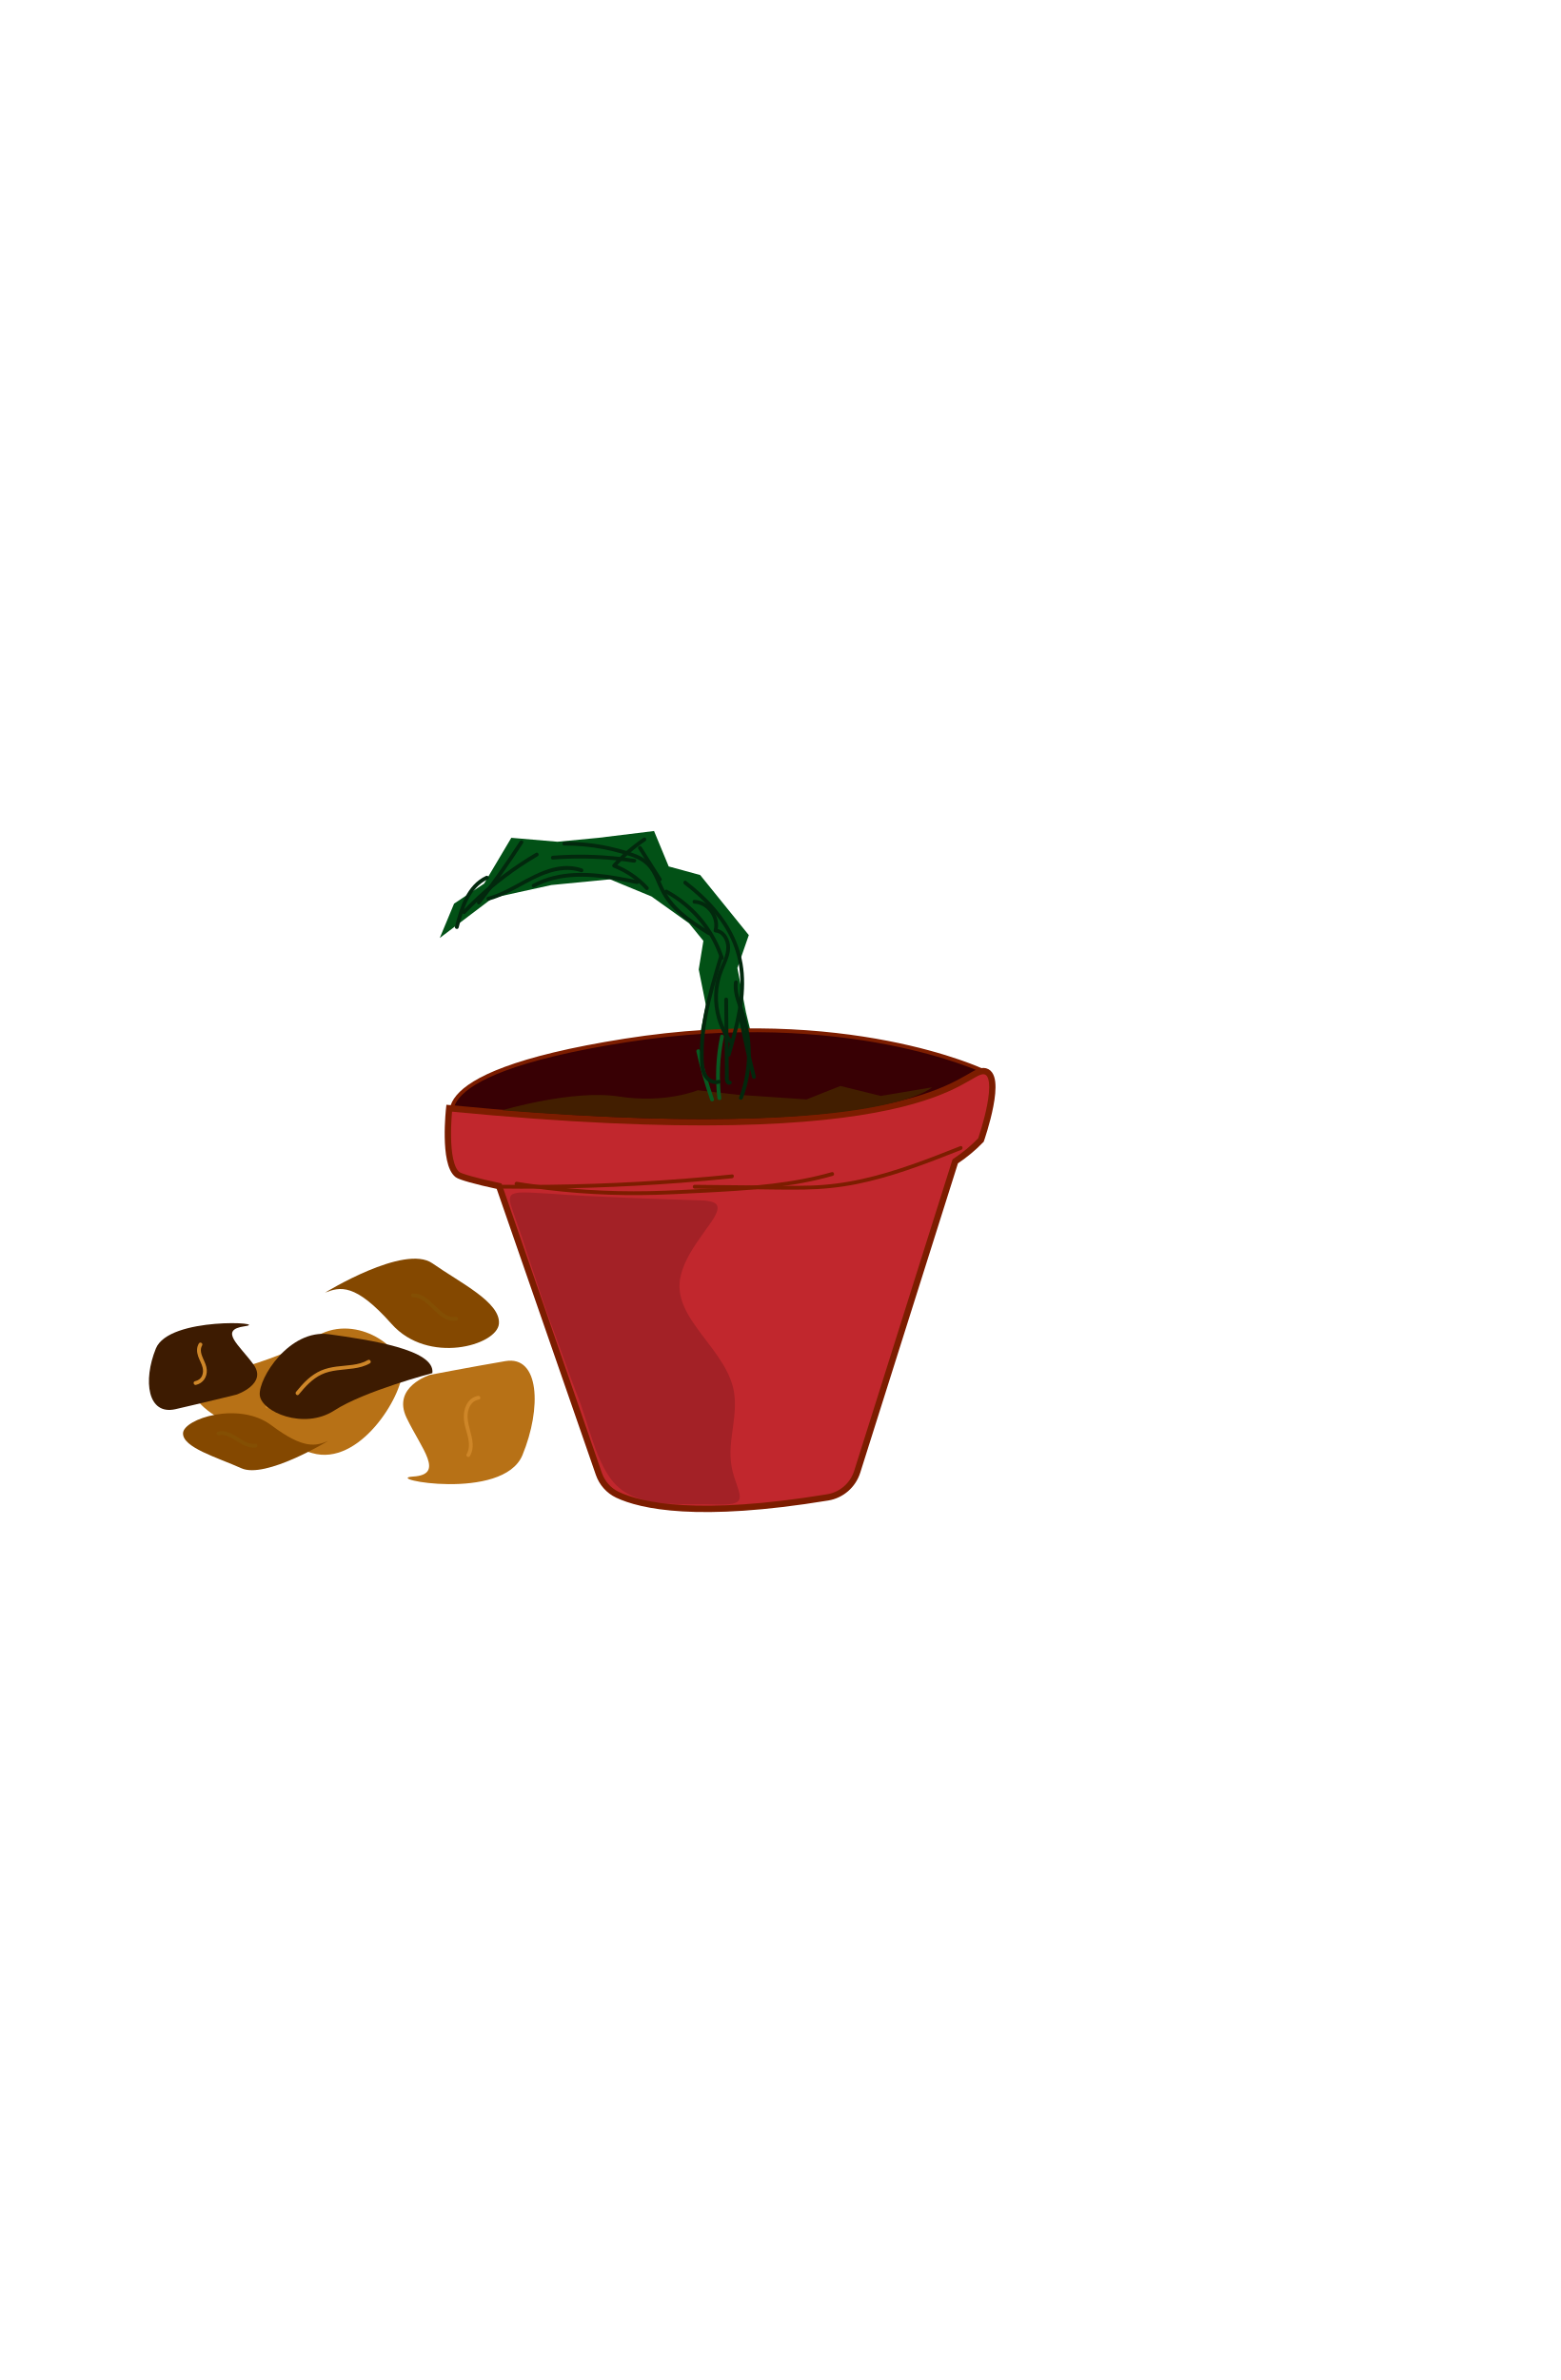
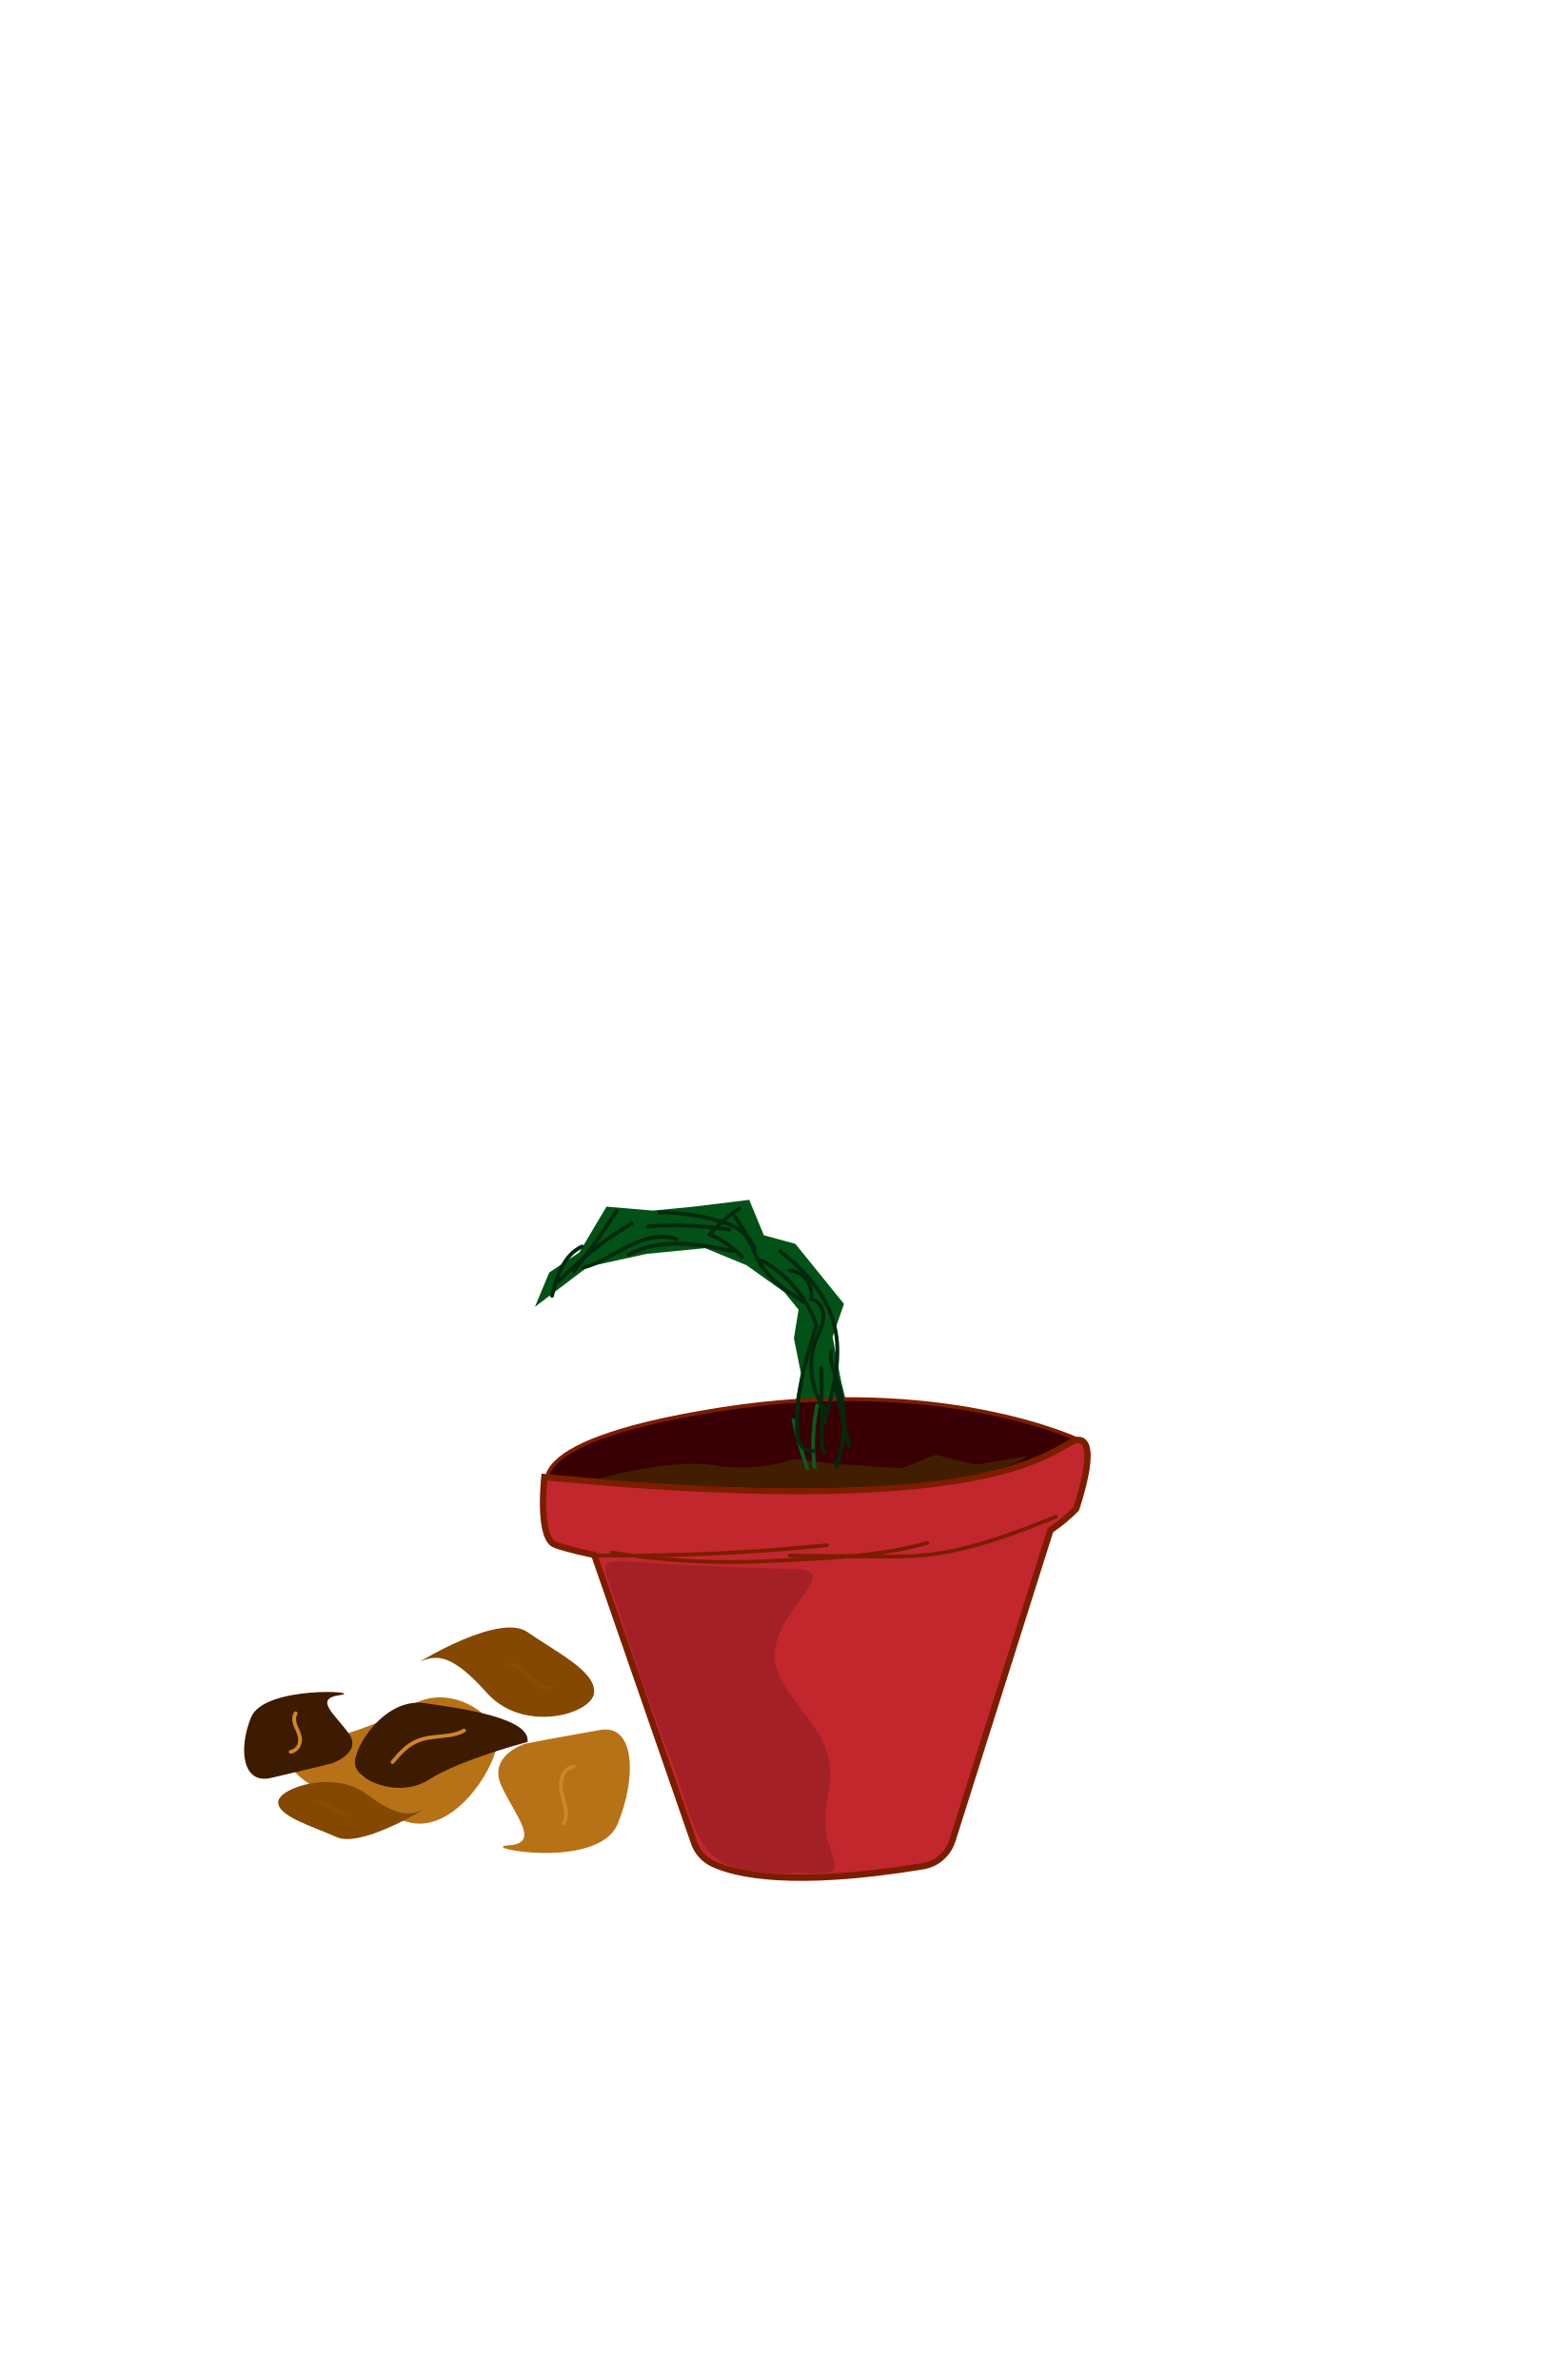
<svg xmlns="http://www.w3.org/2000/svg" id="Camada_2" data-name="Camada 2" viewBox="0 0 1231.79 1878.39">
  <defs>
    <style>
      .cls-1 {
+         fill: none;
+       }
+ 
+       .cls-2 {
        fill: #844800;
      }

-       .cls-2 {
+       .cls-3 {
        fill: #380004;
        stroke-width: 3px;
      }

-       .cls-2, .cls-3 {
+       .cls-3, .cls-4 {
        stroke: #7c1d00;
        stroke-miterlimit: 10;
      }

-       .cls-4 {
+       .cls-5 {
        fill: #02280d;
      }

-       .cls-5 {
+       .cls-6 {
        fill: #075b21;
      }

-       .cls-6 {
+       .cls-7 {
        fill: #7c1d00;
      }

-       .cls-3 {
+       .cls-4 {
        fill: #c1272d;
        stroke-width: 5px;
      }

-       .cls-7 {
+       .cls-8 {
        fill: #3d1b01;
      }

-       .cls-8 {
+       .cls-9 {
        opacity: .16;
      }

-       .cls-9 {
+       .cls-10 {
        fill: #b77116;
      }

-       .cls-10 {
+       .cls-11 {
        fill: #421e00;
      }

-       .cls-11 {
+       .cls-12 {
        fill: #ce8628;
      }

-       .cls-12 {
+       .cls-13 {
        fill: #025116;
      }

-       .cls-13 {
+       .cls-14 {
        fill: #844f03;
      }
    </style>
  </defs>
  <g>
-     <polygon class="cls-12" points="347.15 740.29 388.94 708.67 435.24 698.5 481.55 693.99 514.3 707.54 543.95 728.71 555.24 742.55 551.57 765.14 557.22 793.37 549.31 832.9 552.7 867.91 585.45 882.6 599.01 840.81 588.84 799.02 582.07 764.01 591.1 738.03 552.7 690.6 527.85 683.82 516.28 655.87 472.51 661.23 440.04 664.34 403.62 661.23 382.16 697.37 358.44 713.19 347.15 740.29" />
    <g>
+       <polygon class="cls-13" points="422.28 1031.39 464.07 999.77 510.38 989.6 556.68 985.08 589.43 998.64 619.08 1019.81 630.38 1033.65 626.7 1056.24 632.35 1084.47 624.45 1124 627.83 1159.01 660.59 1173.69 674.14 1131.91 663.98 1090.12 657.2 1055.11 666.23 1029.13 627.83 981.7 602.99 974.92 591.41 946.97 547.65 952.33 515.18 955.44 478.75 952.33 457.29 988.47 433.58 1004.28 422.28 1031.39" />
      <g>
        <g>
-           <path class="cls-2" d="M360.84,888.97s-42.46-40.15,132.55-67.73c175.01-27.58,282.94,24.1,282.94,24.1l-208.93,263.08-206.56-219.45Z" />
-           <path class="cls-3" d="M776.33,845.34c-16.87-.62-42.95,66.11-421.73,29.31,0,0-4.96,43.46,6.54,52.4,2.11,1.64,14.1,5.13,32.85,9.13l78.72,227.03c2.52,7.28,7.81,13.29,14.74,16.55,18.47,8.7,63.29,18.93,165.97,2.03,10.92-1.8,19.91-9.64,23.27-20.27l77.36-244.91c7.49-5.02,14.29-10.61,20.29-16.84,0,0,18.85-53.81,1.98-54.43Z" />
-           <path class="cls-6" d="M392.9,938.03c24.16.33,48.33.12,72.49-.64,23.99-.75,47.96-2.04,71.89-3.86,13.53-1.03,27.05-2.24,40.56-3.61,1.9-.19,1.92-3.2,0-3-24.04,2.44-48.14,4.35-72.27,5.71-23.96,1.35-47.95,2.17-71.95,2.45-13.57.16-27.15.14-40.72-.04-1.93-.03-1.93,2.97,0,3h0Z" />
-           <path class="cls-6" d="M407.32,935.64c16.3,2.66,32.7,4.64,49.16,5.9,16.49,1.27,33.03,1.83,49.57,1.67,16.71-.16,33.4-1.06,50.08-1.92,16.11-.83,32.24-1.74,48.28-3.47,15.89-1.71,31.72-4.22,47.19-8.24,1.92-.5,3.83-1.02,5.74-1.57,1.85-.53,1.07-3.42-.8-2.89-15.35,4.38-31.09,7.21-46.93,9.1-15.79,1.89-31.66,2.9-47.54,3.75-16.52.88-33.05,1.8-49.59,2.14-16.39.33-32.8-.03-49.16-1.09-16.45-1.07-32.86-2.84-49.16-5.32-2.02-.31-4.05-.63-6.07-.96-1.89-.31-2.7,2.58-.8,2.89h0Z" />
-           <path class="cls-6" d="M548.33,938.13c14.49.15,28.98.29,43.46.44,14.41.15,28.85.51,43.26.27,13.86-.23,27.6-1.6,41.19-4.33,13.34-2.67,26.44-6.46,39.33-10.8,14.59-4.91,28.92-10.55,43.24-16.22,1.77-.7,1-3.61-.8-2.89-25.26,10.01-50.71,19.98-77.3,25.9-13.41,2.99-26.99,4.77-40.72,5.21-14.3.46-28.64.05-42.95-.1-16.24-.16-32.47-.33-48.71-.49-1.93-.02-1.93,2.98,0,3h0Z" />
+           <g>
+             <path class="cls-3" d="M435.97,1180.07s-42.46-40.15,132.55-67.73c175.01-27.58,282.94,24.1,282.94,24.1l-208.93,263.08-206.56-219.45Z" />
+             <path class="cls-4" d="M851.46,1136.44c-16.87-.62-42.95,66.11-421.73,29.31,0,0-4.96,43.46,6.54,52.4,2.11,1.64,14.1,5.13,32.85,9.13l78.72,227.03c2.52,7.28,7.81,13.29,14.74,16.55,18.47,8.7,63.29,18.93,165.97,2.03,10.92-1.8,19.91-9.64,23.27-20.27l77.36-244.91c7.49-5.02,14.29-10.61,20.29-16.84,0,0,18.85-53.81,1.98-54.43Z" />
+             <path class="cls-7" d="M468.03,1229.13c24.16.33,48.33.12,72.49-.64s47.96-2.04,71.89-3.86c13.53-1.03,27.05-2.24,40.56-3.61,1.9-.19,1.92-3.2,0-3-24.04,2.44-48.14,4.35-72.27,5.71-23.96,1.35-47.95,2.17-71.95,2.45-13.57.16-27.15.14-40.72-.04-1.93-.03-1.93,2.97,0,3h0Z" />
+             <path class="cls-7" d="M482.45,1226.73c16.3,2.66,32.7,4.64,49.16,5.9s33.03,1.83,49.57,1.67,33.4-1.06,50.08-1.92,32.24-1.74,48.28-3.47,31.72-4.22,47.19-8.24c1.92-.5,3.83-1.02,5.74-1.57s1.07-3.42-.8-2.89c-15.35,4.38-31.09,7.21-46.93,9.1s-31.66,2.9-47.54,3.75c-16.52.88-33.05,1.8-49.59,2.14s-32.8-.03-49.16-1.09c-16.45-1.07-32.86-2.84-49.16-5.32-2.02-.31-4.05-.63-6.07-.96-1.89-.31-2.7,2.58-.8,2.89h0Z" />
+             <path class="cls-7" d="M623.46,1229.23c14.49.15,28.98.29,43.46.44s28.85.51,43.26.27c13.86-.23,27.6-1.6,41.19-4.33,13.34-2.67,26.44-6.46,39.33-10.8,14.59-4.91,28.92-10.55,43.24-16.22,1.77-.7,1-3.61-.8-2.89-25.26,10.01-50.71,19.98-77.3,25.9-13.41,2.99-26.99,4.77-40.72,5.21s-28.64.05-42.95-.1c-16.24-.16-32.47-.33-48.71-.49-1.93-.02-1.93,2.98,0,3h0Z" />
+           </g>
+           <path class="cls-9" d="M479.6,1233.67c3.85-1.83,9.55-1.45,14.88-1.29,4.53.21,9.76.49,14.68.81,35.04,2.6,85.49,4.24,121.9,5.4,3.83.37,6.67.98,8.42,2.07,6.97,4.1-5.2,17.55-9.03,23.55-7.21,10.05-15.07,21.39-17.93,33.62-8.6,34.25,38.91,58.76,42.42,94.97,2.17,22.58-7.9,40.98-.27,63.9,5.57,17.22,10.04,22.4-13.82,21.85-25.09-1.11-59.86,3.45-78.86-14.89-16.2-15.38-22.24-49.89-31.68-72.82-5.98-15.27-11.48-31.86-17.32-47.27-10.99-28.91-23.28-69.72-32.59-95.38-1.17-4.18-5.09-11.7-.86-14.5l.05-.03Z" />
+           <path class="cls-11" d="M471.57,1167.39s55.62-16.59,92.18-10.88,62.15-4.94,62.15-4.94l31.57,3.54,54.32,3.7,26.73-10.62,31.91,7.86,40.39-6.76s-42.58,41.04-339.25,18.11Z" />
        </g>
-         <path class="cls-8" d="M404.47,942.57c3.85-1.83,9.55-1.45,14.88-1.29,4.53.21,9.76.49,14.68.81,35.04,2.6,85.49,4.24,121.9,5.4,3.83.37,6.67.98,8.42,2.07,6.97,4.1-5.2,17.55-9.03,23.55-7.21,10.05-15.07,21.39-17.93,33.62-8.6,34.25,38.91,58.76,42.42,94.97,2.17,22.58-7.9,40.98-.27,63.9,5.57,17.22,10.04,22.4-13.82,21.85-25.09-1.11-59.86,3.45-78.86-14.89-16.2-15.38-22.24-49.89-31.68-72.82-5.98-15.27-11.48-31.86-17.32-47.27-10.99-28.91-23.28-69.72-32.59-95.38-1.17-4.18-5.09-11.7-.86-14.5l.05-.03Z" />
-         <path class="cls-10" d="M396.44,876.29s55.62-16.59,92.18-10.88c36.57,5.71,62.15-4.94,62.15-4.94l31.57,3.54,54.32,3.7,26.73-10.62,31.91,7.86,40.39-6.76s-42.58,41.04-339.25,18.11Z" />
+         <path class="cls-6" d="M638.67,1158.49c-4.37-12.51-8.01-25.26-10.91-38.19-.42-1.88-3.31-1.09-2.89.8,2.89,12.93,6.53,25.68,10.91,38.19.63,1.81,3.53,1.03,2.89-.8h0Z" />
+         <path class="cls-6" d="M644.43,1157.83c-1.9-16.09-1.22-32.43,2.1-48.29.39-1.88-2.5-2.69-2.89-.8-3.37,16.12-4.14,32.73-2.21,49.09.22,1.89,3.23,1.92,3,0h0Z" />
+         <path class="cls-5" d="M661.51,1158.02c8.49-22.93,8.21-48.13.05-71.08-2.35-6.62-4.96-13.42-4.04-20.57.24-1.91-2.76-1.89-3,0-.78,6.12.92,12.12,2.9,17.85s4.03,11.55,5.3,17.59c2.48,11.77,2.82,24.06.96,35.94-1.04,6.64-2.74,13.17-5.08,19.47-.67,1.81,2.23,2.6,2.89.8h0Z" />
+         <path class="cls-5" d="M653.34,1112.74c-7.94-10.47-11.94-23.57-11.48-36.67.23-6.62,1.66-13.09,4.15-19.23s6.19-12.96,5.3-20.02c-.77-6.11-4.8-12.21-11.37-12.77l1.45,1.9c3.13-11.5-6.23-24.15-18.1-24.64-1.93-.08-1.93,2.92,0,3,9.94.41,17.81,11.27,15.21,20.84-.27,1,.49,1.82,1.45,1.9,5.43.46,8.37,6.58,8.5,11.43.19,6.91-3.79,13.28-6.11,19.57-4.35,11.78-4.58,24.99-1.12,37.02,1.98,6.91,5.2,13.45,9.54,19.18,1.15,1.52,3.76.03,2.59-1.51h0Z" />
+         <path class="cls-5" d="M646.37,1046.75c-5.79-17.56-16.86-33.3-31.43-44.69-4.15-3.24-8.54-6.15-13.17-8.65-1.7-.92-3.21,1.67-1.51,2.59,15.79,8.53,28.82,21.76,37.25,37.59,2.38,4.48,4.37,9.14,5.96,13.96.6,1.82,3.5,1.04,2.89-.8h0Z" />
+         <path class="cls-5" d="M597.31,984.45c-5.24-8.3-10.47-16.61-15.71-24.91-1.03-1.63-3.62-.13-2.59,1.51,5.24,8.3,10.47,16.61,15.71,24.91,1.03,1.63,3.62.13,2.59-1.51h0Z" />
+         <path class="cls-5" d="M586.85,991.03c-7.36-7.99-16.47-14.15-26.58-18.11l.66,2.51c7.05-7.77,15-14.67,23.71-20.54,1.59-1.07.09-3.67-1.51-2.59-8.91,6-17.09,13.05-24.31,21.01-.81.89-.4,2.09.66,2.51,9.62,3.77,18.26,9.75,25.25,17.34,1.31,1.42,3.43-.7,2.12-2.12h0Z" />
+         <path class="cls-5" d="M576.27,969.03c-16.65-2.59-33.52-3.72-50.37-3.29-4.81.12-9.61.37-14.41.74-1.91.15-1.93,3.15,0,3,16.59-1.27,33.28-1.08,49.83.62,4.73.48,9.45,1.1,14.15,1.83,1.89.29,2.7-2.6.8-2.89h0Z" />
+         <path class="cls-5" d="M498.11,964.23c-16.53,9.71-32.01,21.2-46.08,34.22-4.01,3.71-7.9,7.55-11.67,11.5-1.33,1.4.78,3.52,2.12,2.12,13.12-13.74,27.69-26.06,43.45-36.65,4.47-3.01,9.04-5.87,13.68-8.6,1.66-.98.16-3.57-1.51-2.59h0Z" />
+         <path class="cls-5" d="M437.16,1023.18c3.75-14.41,8.42-31.26,23.1-38.17,1.75-.82.22-3.41-1.51-2.59-15.4,7.25-20.54,24.82-24.48,39.97-.49,1.87,2.41,2.67,2.89.8h0Z" />
+         <path class="cls-5" d="M454.39,1004.16c11.86-15.41,23.08-31.3,33.64-47.63,1.05-1.63-1.54-3.13-2.59-1.51-10.56,16.33-21.78,32.22-33.64,47.63-.5.65-.09,1.67.54,2.05.77.46,1.56.1,2.05-.54h0Z" />
+         <path class="cls-5" d="M461.01,1001.83c19.79-5.29,35.52-20.72,56.07-23.74,5.61-.82,11.33-.5,16.7,1.36,1.83.63,2.61-2.26.8-2.89-20.78-7.18-40.53,6.81-58.15,15.85-5.2,2.67-10.56,5.02-16.22,6.53-1.86.5-1.07,3.39.8,2.89h0Z" />
+         <path class="cls-5" d="M497.11,991.41c18.92-10.27,41.3-9.51,61.92-6.14,6.24,1.02,12.44,2.26,18.64,3.5,1.89.38,2.69-2.51.8-2.89-21.75-4.36-44.39-8.77-66.38-3.38-5.73,1.41-11.29,3.5-16.48,6.32-1.7.92-.18,3.51,1.51,2.59h0Z" />
+         <path class="cls-5" d="M520.49,958.43c10.46-.03,20.91.92,31.18,2.9,5.08.98,10.12,2.2,15.08,3.66,4.6,1.35,9.28,2.76,13.49,5.1,3.9,2.16,6.94,5.2,9.24,9.01s3.8,7.67,5.53,11.58,3.8,7.85,6.4,11.39,5.45,6.63,8.61,9.55c7.27,6.7,15.64,12.07,23.98,17.34,1.64,1.03,3.14-1.56,1.51-2.59-7.5-4.74-15.04-9.54-21.73-15.4s-12.02-12.61-15.69-20.71-6.69-16.47-14.37-21.56c-3.88-2.57-8.34-4.15-12.74-5.55-5.01-1.59-10.09-2.94-15.23-4.04-11.58-2.48-23.42-3.71-35.25-3.67-1.93,0-1.93,3.01,0,3h0Z" />
+         <path class="cls-5" d="M615.23,989.02c14.21,10.88,27.18,24.12,35.44,40.15,4.35,8.44,7.2,17.61,8.27,27.06,1.19,10.55.42,21.23-1.36,31.66-2.04,11.94-5.32,23.62-8.65,35.25-.53,1.86,2.36,2.65,2.89.8,6-20.93,12.13-42.69,10.41-64.69-.78-9.93-3.28-19.56-7.49-28.58-3.9-8.34-9.14-15.99-15.12-22.97-6.8-7.93-14.59-14.93-22.87-21.27-1.53-1.17-3.03,1.43-1.51,2.59h0Z" />
+         <path class="cls-5" d="M642.82,1045.79c-4.5,14.88-8.99,29.8-11.94,45.08-1.44,7.48-2.51,15.03-3.01,22.63-.25,3.81-.36,7.63-.29,11.45.06,3.46.15,6.99.89,10.38s2.33,6.72,5.13,8.93c2.64,2.09,6.1,3.11,9.38,2.05,1.83-.59,1.05-3.49-.8-2.89-2.62.85-5.33-.15-7.29-1.98-2.22-2.07-3.22-5-3.73-7.92-.57-3.28-.58-6.68-.6-10-.02-3.66.11-7.32.38-10.97,1.04-14.38,4.15-28.52,7.91-42.4,2.14-7.9,4.5-15.73,6.87-23.56.56-1.85-2.33-2.64-2.89-.8h0Z" />
+         <path class="cls-5" d="M646.85,1079.91c.18,19.47.36,38.95.55,58.42.02,2.22-.42,4.95.64,6.99.87,1.68,2.7,2.6,4.28,1.2,1.45-1.29-.68-3.4-2.12-2.12.18-.16.72.13.75-.1,0-.04-.15-.17-.16-.22-.07-.32-.28-.58-.33-.93-.14-.99-.03-2.08-.04-3.09l-.06-6.46c-.04-4.31-.08-8.62-.12-12.93-.08-8.7-.16-17.4-.24-26.1-.05-4.89-.09-9.78-.14-14.67-.02-1.93-3.02-1.93-3,0h0Z" />
+         <path class="cls-5" d="M657.99,1092.78c3.12,16.33,6.74,32.57,10.87,48.68.48,1.87,3.37,1.08,2.89-.8-4.13-16.11-7.75-32.34-10.87-48.68-.36-1.89-3.25-1.09-2.89.8h0Z" />
      </g>
-       <path class="cls-5" d="M563.53,867.39c-4.37-12.51-8.01-25.26-10.91-38.19-.42-1.88-3.31-1.09-2.89.8,2.89,12.93,6.53,25.68,10.91,38.19.63,1.81,3.53,1.03,2.89-.8h0Z" />
-       <path class="cls-5" d="M569.3,866.74c-1.9-16.09-1.22-32.43,2.1-48.29.39-1.88-2.5-2.69-2.89-.8-3.37,16.12-4.14,32.73-2.21,49.09.22,1.89,3.23,1.92,3,0h0Z" />
-       <path class="cls-4" d="M586.38,866.92c8.49-22.93,8.21-48.13.05-71.08-2.35-6.62-4.96-13.42-4.04-20.57.24-1.91-2.76-1.89-3,0-.78,6.12.92,12.12,2.9,17.85,2.02,5.81,4.03,11.55,5.3,17.59,2.48,11.77,2.82,24.06.96,35.94-1.04,6.64-2.74,13.17-5.08,19.47-.67,1.81,2.23,2.6,2.89.8h0Z" />
-       <path class="cls-4" d="M578.21,821.64c-7.94-10.47-11.94-23.57-11.48-36.67.23-6.62,1.66-13.09,4.15-19.23,2.56-6.32,6.19-12.96,5.3-20.02-.77-6.11-4.8-12.21-11.37-12.77.48.63.96,1.27,1.45,1.9,3.13-11.5-6.23-24.15-18.1-24.64-1.93-.08-1.93,2.92,0,3,9.94.41,17.81,11.27,15.21,20.84-.27,1,.49,1.82,1.45,1.9,5.43.46,8.37,6.58,8.5,11.43.19,6.91-3.79,13.28-6.11,19.57-4.35,11.78-4.58,24.99-1.12,37.02,1.98,6.91,5.2,13.45,9.54,19.18,1.15,1.52,3.76.03,2.59-1.51h0Z" />
-       <path class="cls-4" d="M571.24,755.65c-5.79-17.56-16.86-33.3-31.43-44.69-4.15-3.24-8.54-6.15-13.17-8.65-1.7-.92-3.21,1.67-1.51,2.59,15.79,8.53,28.82,21.76,37.25,37.59,2.38,4.48,4.37,9.14,5.96,13.96.6,1.82,3.5,1.04,2.89-.8h0Z" />
-       <path class="cls-4" d="M522.18,693.35c-5.24-8.3-10.47-16.61-15.71-24.91-1.03-1.63-3.62-.13-2.59,1.51,5.24,8.3,10.47,16.61,15.71,24.91,1.03,1.63,3.62.13,2.59-1.51h0Z" />
-       <path class="cls-4" d="M511.71,699.94c-7.36-7.99-16.47-14.15-26.58-18.11.22.84.44,1.67.66,2.51,7.05-7.77,15-14.67,23.71-20.54,1.59-1.07.09-3.67-1.51-2.59-8.91,6-17.09,13.05-24.31,21.01-.81.89-.4,2.09.66,2.51,9.62,3.77,18.26,9.75,25.25,17.34,1.31,1.42,3.43-.7,2.12-2.12h0Z" />
-       <path class="cls-4" d="M501.14,677.93c-16.65-2.59-33.52-3.72-50.37-3.29-4.81.12-9.61.37-14.41.74-1.91.15-1.93,3.15,0,3,16.59-1.27,33.28-1.08,49.83.62,4.73.48,9.45,1.1,14.15,1.83,1.89.29,2.7-2.6.8-2.89h0Z" />
-       <path class="cls-4" d="M422.98,673.13c-16.53,9.71-32.01,21.2-46.08,34.22-4.01,3.71-7.9,7.55-11.67,11.5-1.33,1.4.78,3.52,2.12,2.12,13.12-13.74,27.69-26.06,43.45-36.65,4.47-3.01,9.04-5.87,13.68-8.6,1.66-.98.16-3.57-1.51-2.59h0Z" />
-       <path class="cls-4" d="M362.03,732.09c3.75-14.41,8.42-31.26,23.1-38.17,1.75-.82.22-3.41-1.51-2.59-15.4,7.25-20.54,24.82-24.48,39.97-.49,1.87,2.41,2.67,2.89.8h0Z" />
-       <path class="cls-4" d="M379.26,713.06c11.86-15.41,23.08-31.3,33.64-47.63,1.05-1.63-1.54-3.13-2.59-1.51-10.56,16.33-21.78,32.22-33.64,47.63-.5.65-.09,1.67.54,2.05.77.46,1.56.1,2.05-.54h0Z" />
-       <path class="cls-4" d="M385.88,710.73c19.79-5.29,35.52-20.72,56.07-23.74,5.61-.82,11.33-.5,16.7,1.36,1.83.63,2.61-2.26.8-2.89-20.78-7.18-40.53,6.81-58.15,15.85-5.2,2.67-10.56,5.02-16.22,6.53-1.86.5-1.07,3.39.8,2.89h0Z" />
-       <path class="cls-4" d="M421.98,700.31c18.92-10.27,41.3-9.51,61.92-6.14,6.24,1.02,12.44,2.26,18.64,3.5,1.89.38,2.69-2.51.8-2.89-21.75-4.36-44.39-8.77-66.38-3.38-5.73,1.41-11.29,3.5-16.48,6.32-1.7.92-.18,3.51,1.51,2.59h0Z" />
-       <path class="cls-4" d="M445.36,667.33c10.46-.03,20.91.92,31.18,2.9,5.08.98,10.12,2.2,15.08,3.66,4.6,1.35,9.28,2.76,13.49,5.1,3.9,2.16,6.94,5.2,9.24,9.01,2.22,3.67,3.8,7.67,5.53,11.58s3.8,7.85,6.4,11.39c2.54,3.46,5.45,6.63,8.61,9.55,7.27,6.7,15.64,12.07,23.98,17.34,1.64,1.03,3.14-1.56,1.51-2.59-7.5-4.74-15.04-9.54-21.73-15.4-6.68-5.84-12.02-12.61-15.69-20.71-3.64-8.03-6.69-16.47-14.37-21.56-3.88-2.57-8.34-4.15-12.74-5.55-5.01-1.59-10.09-2.94-15.23-4.04-11.58-2.48-23.42-3.71-35.25-3.67-1.93,0-1.93,3.01,0,3h0Z" />
-       <path class="cls-4" d="M540.09,697.92c14.21,10.88,27.18,24.12,35.44,40.15,4.35,8.44,7.2,17.61,8.27,27.06,1.19,10.55.42,21.23-1.36,31.66-2.04,11.94-5.32,23.62-8.65,35.25-.53,1.86,2.36,2.65,2.89.8,6-20.93,12.13-42.69,10.41-64.69-.78-9.93-3.28-19.56-7.49-28.58-3.9-8.34-9.14-15.99-15.12-22.97-6.8-7.93-14.59-14.93-22.87-21.27-1.53-1.17-3.03,1.43-1.51,2.59h0Z" />
-       <path class="cls-4" d="M567.69,754.69c-4.5,14.88-8.99,29.8-11.94,45.08-1.44,7.48-2.51,15.03-3.01,22.63-.25,3.81-.36,7.63-.29,11.45.06,3.46.15,6.99.89,10.38.75,3.43,2.33,6.72,5.13,8.93,2.64,2.09,6.1,3.11,9.38,2.05,1.83-.59,1.05-3.49-.8-2.89-2.62.85-5.33-.15-7.29-1.98-2.22-2.07-3.22-5-3.73-7.92-.57-3.28-.58-6.68-.6-10-.02-3.66.11-7.32.38-10.97,1.04-14.38,4.15-28.52,7.91-42.4,2.14-7.9,4.5-15.73,6.87-23.56.56-1.85-2.33-2.64-2.89-.8h0Z" />
-       <path class="cls-4" d="M571.72,788.81c.18,19.47.36,38.95.55,58.42.02,2.22-.42,4.95.64,6.99.87,1.68,2.7,2.6,4.28,1.2,1.45-1.29-.68-3.4-2.12-2.12.18-.16.72.13.75-.1,0-.04-.15-.17-.16-.22-.07-.32-.28-.58-.33-.93-.14-.99-.03-2.08-.04-3.09-.02-2.15-.04-4.31-.06-6.46-.04-4.31-.08-8.62-.12-12.93-.08-8.7-.16-17.4-.24-26.1-.05-4.89-.09-9.78-.14-14.67-.02-1.93-3.02-1.93-3,0h0Z" />
-       <path class="cls-4" d="M582.86,801.68c3.12,16.33,6.74,32.57,10.87,48.68.48,1.87,3.37,1.08,2.89-.8-4.13-16.11-7.75-32.34-10.87-48.68-.36-1.89-3.25-1.09-2.89.8h0Z" />
+     </g>
+     <g>
+       <path class="cls-10" d="M226.69,1380.79s66.07-13.9,96.56-33.97c30.49-20.08,69.46,6.18,69.46,26.25s-33.88,75.67-71.15,64.86c-37.27-10.81-99.95-29.34-94.87-57.14Z" />
+       <path class="cls-2" d="M331.72,1311.3s62.68-38.61,84.71-23.16c22.02,15.44,54.21,30.89,52.52,47.87-1.69,16.99-55.91,32.43-84.71,0-28.8-32.43-40.66-29.34-52.52-24.71Z" />
+       <path class="cls-10" d="M414.73,1376.16s-30.49,9.27-18.64,33.97c11.86,24.71,30.49,44.78,5.08,46.33-25.41,1.54,71.15,20.08,86.4-16.99,15.25-37.06,13.55-78.76-13.55-74.12-27.11,4.63-59.29,10.81-59.29,10.81Z" />
+       <path class="cls-12" d="M355.69,1370.3c-6.33,7.98-13.07,16.26-22.35,20.93-9.74,4.9-20.69,3.61-31.22,4.24-5.83.35-11.68,1.37-16.78,4.36-1.66.98-.16,3.57,1.51,2.59,9.37-5.51,20.98-3.75,31.35-4.45,5.34-.36,10.53-1.33,15.42-3.57s8.95-5.36,12.71-8.93c4.2-4,7.87-8.52,11.47-13.05,1.19-1.5-.92-3.63-2.12-2.12h0Z" />
+       <path class="cls-12" d="M452.43,1392.78c-6.06,1.02-9.69,6.29-10.74,12.04-.54,2.97-.53,5.99-.04,8.97.65,3.95,2.06,7.75,2.92,11.65.98,4.48,1.33,9.2-1.06,13.32-.97,1.67,1.62,3.19,2.59,1.51,7.43-12.84-6.99-26.86.2-39.69,1.51-2.69,3.88-4.4,6.93-4.91,1.9-.32,1.09-3.21-.8-2.89h0Z" />
+       <path class="cls-14" d="M434.89,1330.43c-5.03.87-9.32-2.27-12.84-5.46-4.04-3.66-7.7-7.94-12.48-10.68-2.61-1.5-5.51-2.39-8.53-2.35-1.93.03-1.93,3.03,0,3,5.39-.08,9.7,3.46,13.43,6.96s7.62,7.95,12.53,10.23c2.78,1.28,5.67,1.71,8.69,1.19,1.9-.33,1.09-3.22-.8-2.89h0Z" />
+     </g>
+     <g>
+       <path class="cls-8" d="M416.43,1374.83s-53.57,14.04-77.49,29.52c-23.92,15.48-57.55,1.05-58.74-12.18-1.19-13.23,23.42-52.38,54.75-48.01,31.32,4.38,84.02,11.97,81.48,30.66Z" />
+       <path class="cls-2" d="M334.06,1428.39s-49.33,30.07-68.37,21.52c-19.04-8.55-46.46-16.36-46.07-27.68s44.11-25.5,69.74-6.25c25.63,19.25,35.21,16.34,44.7,12.41Z" />
+       <path class="cls-8" d="M261.88,1391.76s24.56-8.36,13.34-23.77c-11.22-15.41-27.75-27.27-6.92-30.16,20.83-2.89-59.77-7.98-70.13,17.57-10.36,25.56-6.5,52.92,15.54,47.86,22.04-5.05,48.18-11.5,48.18-11.5Z" />
+       <path class="cls-12" d="M310.96,1391.7c5.11-6.17,10.53-12.25,17.87-15.77,7.84-3.76,16.79-3.59,25.23-4.8,4.52-.64,9.02-1.71,13-4.03,1.67-.97.16-3.57-1.51-2.59-7.38,4.3-16.53,4.04-24.75,5.14-4.26.57-8.42,1.46-12.38,3.19s-7.33,4.1-10.46,6.89c-3.35,2.99-6.26,6.41-9.12,9.85-1.22,1.48.89,3.61,2.12,2.12h0Z" />
+       <path class="cls-12" d="M229.85,1384.1c5.58-1.29,8.87-6.22,8.51-11.86-.2-3.12-1.54-5.81-2.78-8.63-1.48-3.39-2.93-7.18-.91-10.65.98-1.67-1.62-3.18-2.59-1.51-1.83,3.13-1.7,6.6-.58,9.95,1.03,3.07,2.85,5.91,3.59,9.07.49,2.07.43,4.39-.42,6.37-1.04,2.4-3.12,3.79-5.62,4.37-1.88.44-1.08,3.33.8,2.89h0Z" />
+       <path class="cls-14" d="M247.97,1423.91c5.24-1.18,9.79,1.86,14,4.55,4.51,2.88,9.33,5.67,14.89,5.13,1.9-.19,1.92-3.19,0-3-5.59.55-10.16-2.69-14.66-5.54s-9.47-5.29-15.03-4.03c-1.88.43-1.09,3.32.8,2.89h0Z" />
    </g>
  </g>
-   <g>
-     <path class="cls-9" d="M151.55,1089.69s66.07-13.9,96.56-33.97c30.49-20.08,69.46,6.18,69.46,26.25s-33.88,75.67-71.15,64.86c-37.27-10.81-99.95-29.34-94.87-57.14Z" />
-     <path class="cls-1" d="M256.59,1020.2s62.68-38.61,84.71-23.16c22.02,15.44,54.21,30.89,52.52,47.87-1.69,16.99-55.91,32.43-84.71,0s-40.66-29.34-52.52-24.71Z" />
-     <path class="cls-9" d="M339.6,1085.06s-30.49,9.27-18.64,33.97c11.86,24.71,30.49,44.78,5.08,46.33-25.41,1.54,71.15,20.08,86.4-16.99,15.25-37.06,13.55-78.76-13.55-74.12-27.11,4.63-59.29,10.81-59.29,10.81Z" />
-     <path class="cls-11" d="M280.56,1079.2c-6.33,7.98-13.07,16.26-22.35,20.93-9.74,4.9-20.69,3.61-31.22,4.24-5.83.35-11.68,1.37-16.78,4.36-1.66.98-.16,3.57,1.51,2.59,9.37-5.51,20.98-3.75,31.35-4.45,5.34-.36,10.53-1.33,15.42-3.57,4.73-2.17,8.95-5.36,12.71-8.93,4.2-4,7.87-8.52,11.47-13.05,1.19-1.5-.92-3.63-2.12-2.12h0Z" />
-     <path class="cls-11" d="M377.29,1101.68c-6.06,1.02-9.69,6.29-10.74,12.04-.54,2.97-.53,5.99-.04,8.97.65,3.95,2.06,7.75,2.92,11.65.98,4.48,1.33,9.2-1.06,13.32-.97,1.67,1.62,3.19,2.59,1.51,7.43-12.84-6.99-26.86.2-39.69,1.51-2.69,3.88-4.4,6.93-4.91,1.9-.32,1.09-3.21-.8-2.89h0Z" />
-     <path class="cls-13" d="M359.76,1039.34c-5.03.87-9.32-2.27-12.84-5.46-4.04-3.66-7.7-7.94-12.48-10.68-2.61-1.5-5.51-2.39-8.53-2.35-1.93.03-1.93,3.03,0,3,5.39-.08,9.7,3.46,13.43,6.96,3.88,3.64,7.62,7.95,12.53,10.23,2.78,1.28,5.67,1.71,8.69,1.19,1.9-.33,1.09-3.22-.8-2.89h0Z" />
-   </g>
-   <g>
-     <path class="cls-7" d="M341.29,1083.73s-53.57,14.04-77.49,29.52c-23.92,15.48-57.55,1.05-58.74-12.18-1.19-13.23,23.42-52.38,54.75-48.01,31.32,4.38,84.02,11.97,81.48,30.66Z" />
-     <path class="cls-1" d="M258.92,1137.29s-49.33,30.07-68.37,21.52c-19.04-8.55-46.46-16.36-46.07-27.68s44.11-25.5,69.74-6.25c25.63,19.25,35.21,16.34,44.7,12.41Z" />
-     <path class="cls-7" d="M186.75,1100.66s24.56-8.36,13.34-23.77c-11.22-15.41-27.75-27.27-6.92-30.16,20.83-2.89-59.77-7.98-70.13,17.57-10.36,25.56-6.5,52.92,15.54,47.86,22.04-5.05,48.18-11.5,48.18-11.5Z" />
-     <path class="cls-11" d="M235.83,1100.61c5.11-6.17,10.53-12.25,17.87-15.77,7.84-3.76,16.79-3.59,25.23-4.8,4.52-.64,9.02-1.71,13-4.03,1.67-.97.16-3.57-1.51-2.59-7.38,4.3-16.53,4.04-24.75,5.14-4.26.57-8.42,1.46-12.38,3.19-3.85,1.69-7.33,4.1-10.46,6.89-3.35,2.99-6.26,6.41-9.12,9.85-1.22,1.48.89,3.61,2.12,2.12h0Z" />
-     <path class="cls-11" d="M154.72,1093.01c5.58-1.29,8.87-6.22,8.51-11.86-.2-3.12-1.54-5.81-2.78-8.63-1.48-3.39-2.93-7.18-.91-10.65.98-1.67-1.62-3.18-2.59-1.51-1.83,3.13-1.7,6.6-.58,9.95,1.03,3.07,2.85,5.91,3.59,9.07.49,2.07.43,4.39-.42,6.37-1.04,2.4-3.12,3.79-5.62,4.37-1.88.44-1.08,3.33.8,2.89h0Z" />
-     <path class="cls-13" d="M172.84,1132.81c5.24-1.18,9.79,1.86,14,4.55,4.51,2.88,9.33,5.67,14.89,5.13,1.9-.19,1.92-3.19,0-3-5.59.55-10.16-2.69-14.66-5.54-4.59-2.91-9.47-5.29-15.03-4.03-1.88.43-1.09,3.32.8,2.89h0Z" />
-   </g>
+   <rect class="cls-1" x="50.17" y="346.99" width="1131.45" height="1184.42" />
</svg>
